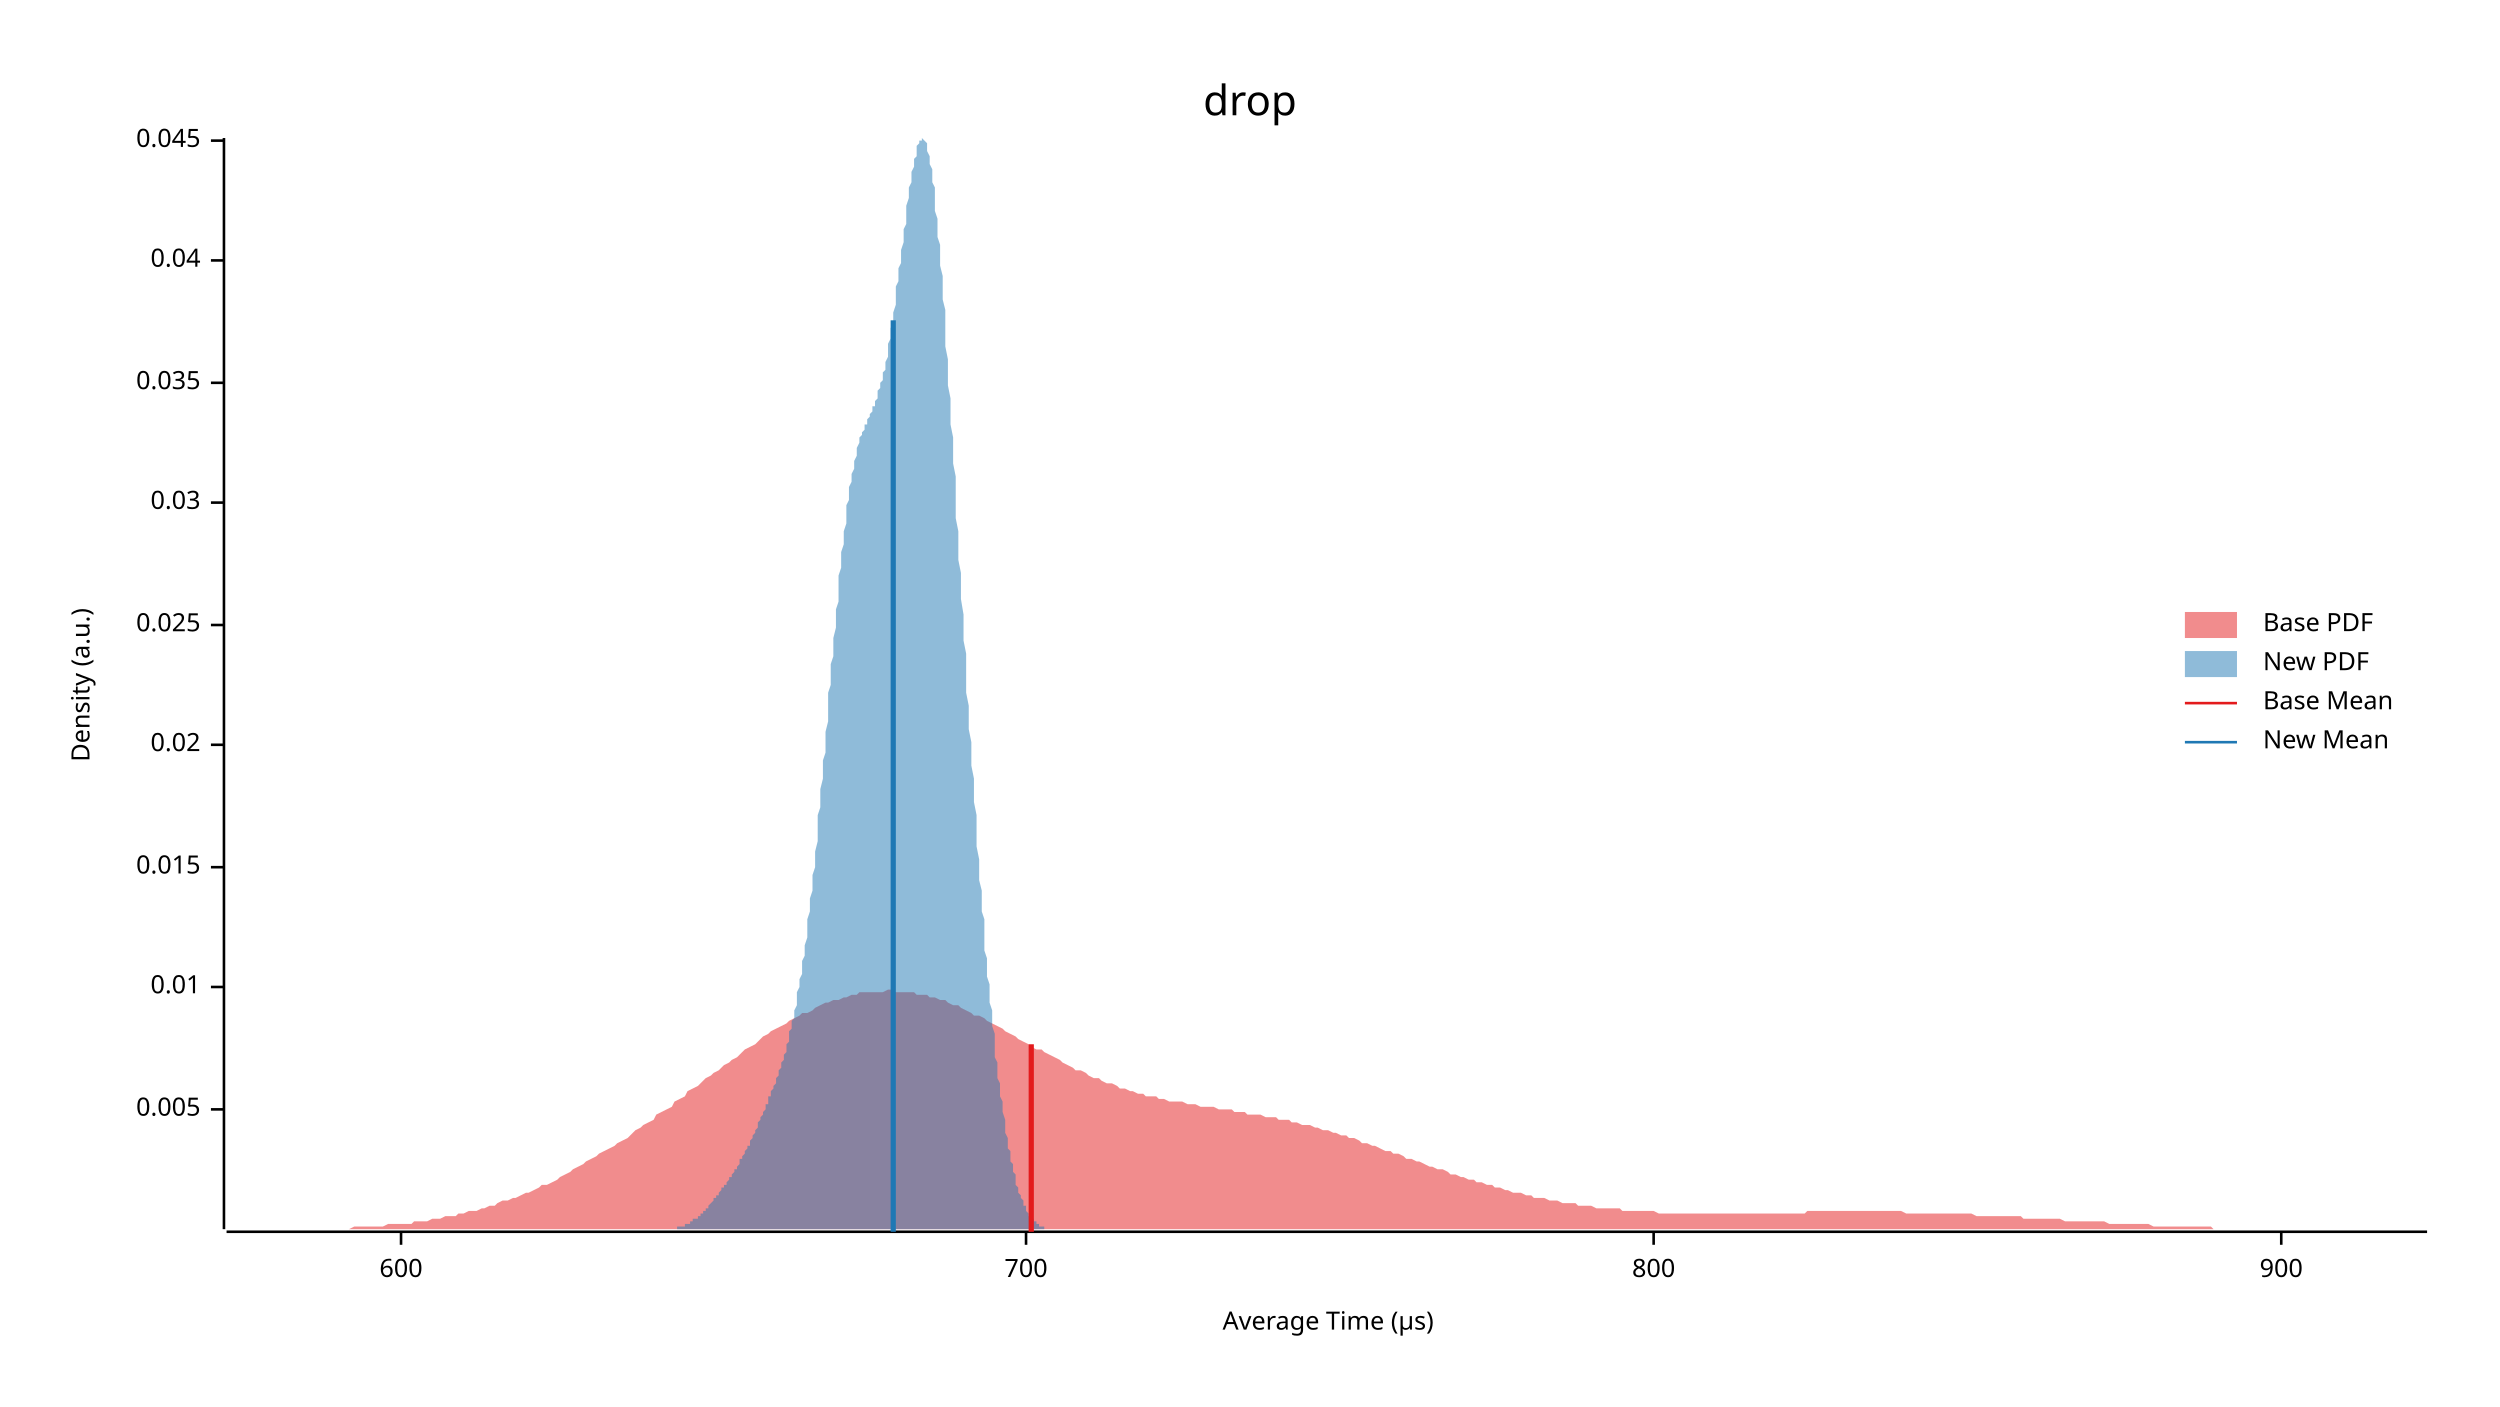
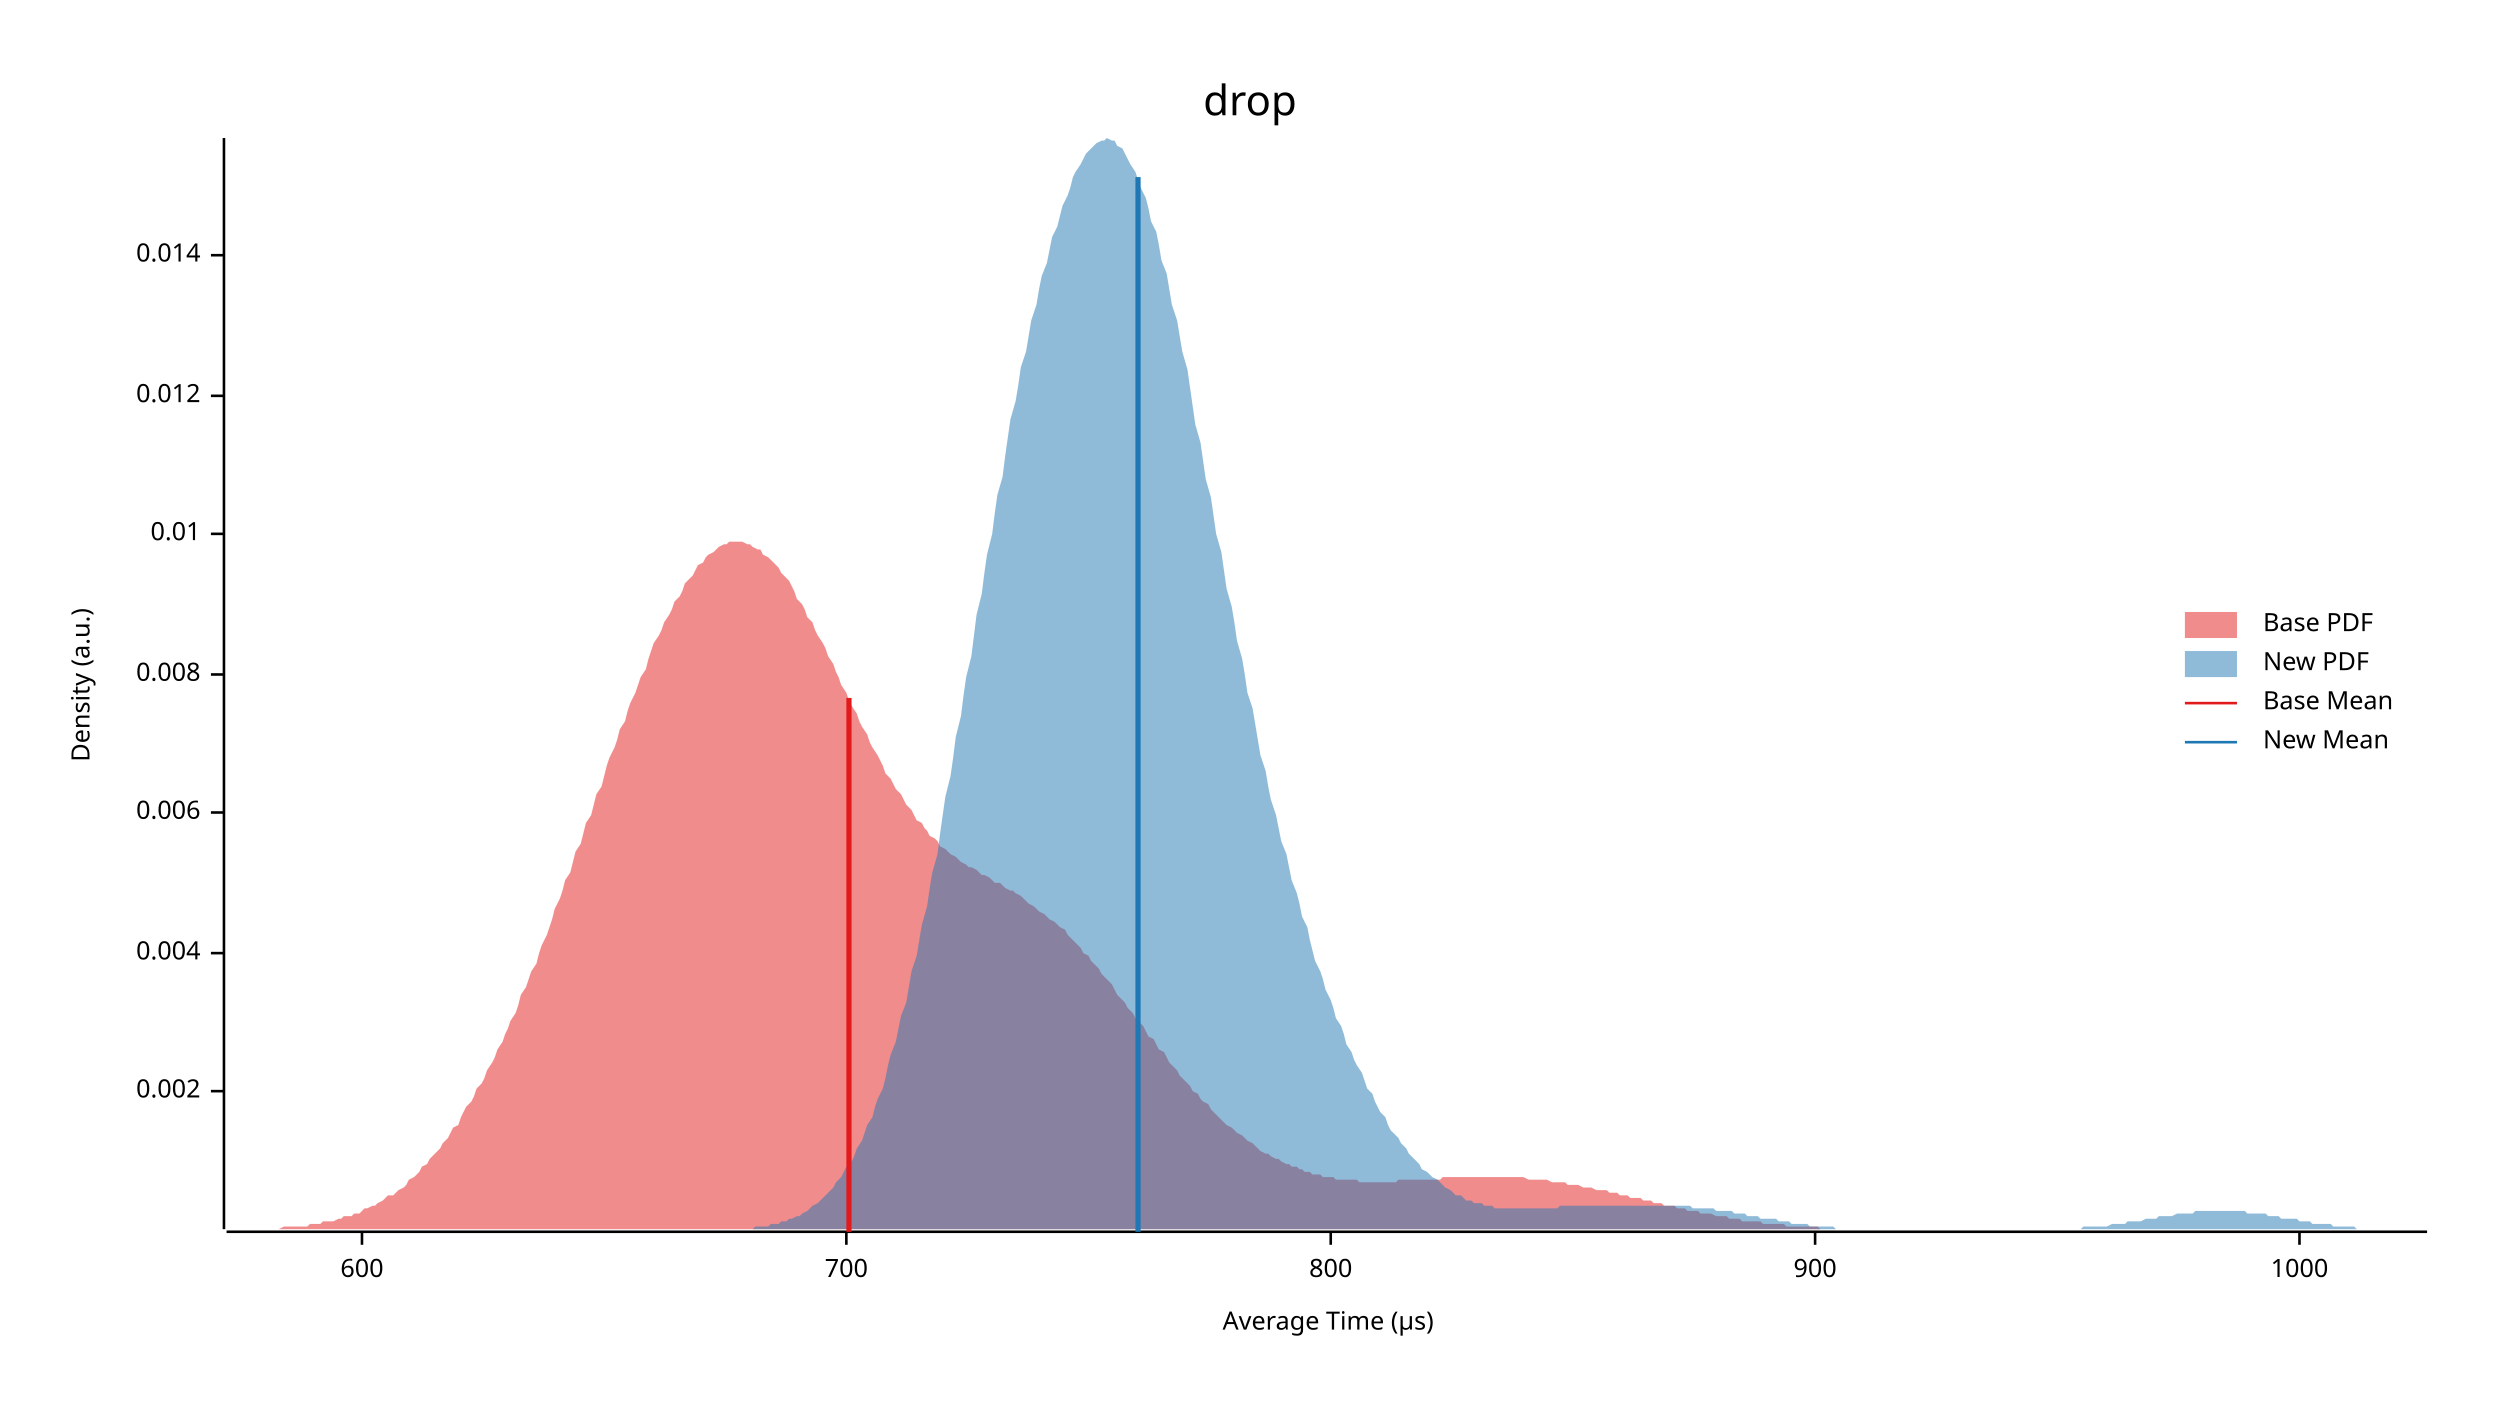
<svg xmlns="http://www.w3.org/2000/svg" width="960" height="540" viewBox="0 0 960 540">
  <text x="480" y="32" dy="0.76em" text-anchor="middle" font-family="sans-serif" font-size="16.129" opacity="1" fill="#000000">
drop
</text>
  <text x="27" y="263" dy="0.76em" text-anchor="middle" font-family="sans-serif" font-size="9.677" opacity="1" fill="#000000" transform="rotate(270, 27, 263)">
Density (a.u.)
</text>
  <text x="510" y="513" dy="-0.5ex" text-anchor="middle" font-family="sans-serif" font-size="9.677" opacity="1" fill="#000000">
Average Time (µs)
</text>
  <polyline fill="none" opacity="1" stroke="#000000" stroke-width="1" points="86,53 86,472 " />
-   <text x="77" y="426" dy="0.5ex" text-anchor="end" font-family="sans-serif" font-size="9.677" opacity="1" fill="#000000">
- 0.005
+   <text x="77" y="419" dy="0.5ex" text-anchor="end" font-family="sans-serif" font-size="9.677" opacity="1" fill="#000000">
+ 0.002
</text>
-   <polyline fill="none" opacity="1" stroke="#000000" stroke-width="1" points="81,426 86,426 " />
-   <text x="77" y="379" dy="0.5ex" text-anchor="end" font-family="sans-serif" font-size="9.677" opacity="1" fill="#000000">
+   <polyline fill="none" opacity="1" stroke="#000000" stroke-width="1" points="81,419 86,419 " />
+   <text x="77" y="366" dy="0.5ex" text-anchor="end" font-family="sans-serif" font-size="9.677" opacity="1" fill="#000000">
+ 0.004
+ </text>
+   <polyline fill="none" opacity="1" stroke="#000000" stroke-width="1" points="81,366 86,366 " />
+   <text x="77" y="312" dy="0.5ex" text-anchor="end" font-family="sans-serif" font-size="9.677" opacity="1" fill="#000000">
+ 0.006
+ </text>
+   <polyline fill="none" opacity="1" stroke="#000000" stroke-width="1" points="81,312 86,312 " />
+   <text x="77" y="259" dy="0.5ex" text-anchor="end" font-family="sans-serif" font-size="9.677" opacity="1" fill="#000000">
+ 0.008
+ </text>
+   <polyline fill="none" opacity="1" stroke="#000000" stroke-width="1" points="81,259 86,259 " />
+   <text x="77" y="205" dy="0.5ex" text-anchor="end" font-family="sans-serif" font-size="9.677" opacity="1" fill="#000000">
0.01
</text>
-   <polyline fill="none" opacity="1" stroke="#000000" stroke-width="1" points="81,379 86,379 " />
-   <text x="77" y="333" dy="0.5ex" text-anchor="end" font-family="sans-serif" font-size="9.677" opacity="1" fill="#000000">
- 0.015
+   <polyline fill="none" opacity="1" stroke="#000000" stroke-width="1" points="81,205 86,205 " />
+   <text x="77" y="152" dy="0.5ex" text-anchor="end" font-family="sans-serif" font-size="9.677" opacity="1" fill="#000000">
+ 0.012
</text>
-   <polyline fill="none" opacity="1" stroke="#000000" stroke-width="1" points="81,333 86,333 " />
-   <text x="77" y="286" dy="0.5ex" text-anchor="end" font-family="sans-serif" font-size="9.677" opacity="1" fill="#000000">
- 0.02
+   <polyline fill="none" opacity="1" stroke="#000000" stroke-width="1" points="81,152 86,152 " />
+   <text x="77" y="98" dy="0.5ex" text-anchor="end" font-family="sans-serif" font-size="9.677" opacity="1" fill="#000000">
+ 0.014
</text>
-   <polyline fill="none" opacity="1" stroke="#000000" stroke-width="1" points="81,286 86,286 " />
-   <text x="77" y="240" dy="0.5ex" text-anchor="end" font-family="sans-serif" font-size="9.677" opacity="1" fill="#000000">
- 0.025
- </text>
-   <polyline fill="none" opacity="1" stroke="#000000" stroke-width="1" points="81,240 86,240 " />
-   <text x="77" y="193" dy="0.5ex" text-anchor="end" font-family="sans-serif" font-size="9.677" opacity="1" fill="#000000">
- 0.03
- </text>
-   <polyline fill="none" opacity="1" stroke="#000000" stroke-width="1" points="81,193 86,193 " />
-   <text x="77" y="147" dy="0.5ex" text-anchor="end" font-family="sans-serif" font-size="9.677" opacity="1" fill="#000000">
- 0.035
- </text>
-   <polyline fill="none" opacity="1" stroke="#000000" stroke-width="1" points="81,147 86,147 " />
-   <text x="77" y="100" dy="0.5ex" text-anchor="end" font-family="sans-serif" font-size="9.677" opacity="1" fill="#000000">
- 0.04
- </text>
-   <polyline fill="none" opacity="1" stroke="#000000" stroke-width="1" points="81,100 86,100 " />
-   <text x="77" y="54" dy="0.5ex" text-anchor="end" font-family="sans-serif" font-size="9.677" opacity="1" fill="#000000">
- 0.045
- </text>
-   <polyline fill="none" opacity="1" stroke="#000000" stroke-width="1" points="81,54 86,54 " />
+   <polyline fill="none" opacity="1" stroke="#000000" stroke-width="1" points="81,98 86,98 " />
  <polyline fill="none" opacity="1" stroke="#000000" stroke-width="1" points="87,473 932,473 " />
-   <text x="154" y="483" dy="0.76em" text-anchor="middle" font-family="sans-serif" font-size="9.677" opacity="1" fill="#000000">
+   <text x="139" y="483" dy="0.76em" text-anchor="middle" font-family="sans-serif" font-size="9.677" opacity="1" fill="#000000">
600
</text>
-   <polyline fill="none" opacity="1" stroke="#000000" stroke-width="1" points="154,473 154,478 " />
-   <text x="394" y="483" dy="0.76em" text-anchor="middle" font-family="sans-serif" font-size="9.677" opacity="1" fill="#000000">
+   <polyline fill="none" opacity="1" stroke="#000000" stroke-width="1" points="139,473 139,478 " />
+   <text x="325" y="483" dy="0.76em" text-anchor="middle" font-family="sans-serif" font-size="9.677" opacity="1" fill="#000000">
700
</text>
-   <polyline fill="none" opacity="1" stroke="#000000" stroke-width="1" points="394,473 394,478 " />
-   <text x="635" y="483" dy="0.76em" text-anchor="middle" font-family="sans-serif" font-size="9.677" opacity="1" fill="#000000">
+   <polyline fill="none" opacity="1" stroke="#000000" stroke-width="1" points="325,473 325,478 " />
+   <text x="511" y="483" dy="0.76em" text-anchor="middle" font-family="sans-serif" font-size="9.677" opacity="1" fill="#000000">
800
</text>
-   <polyline fill="none" opacity="1" stroke="#000000" stroke-width="1" points="635,473 635,478 " />
-   <text x="876" y="483" dy="0.76em" text-anchor="middle" font-family="sans-serif" font-size="9.677" opacity="1" fill="#000000">
+   <polyline fill="none" opacity="1" stroke="#000000" stroke-width="1" points="511,473 511,478 " />
+   <text x="697" y="483" dy="0.76em" text-anchor="middle" font-family="sans-serif" font-size="9.677" opacity="1" fill="#000000">
900
</text>
-   <polyline fill="none" opacity="1" stroke="#000000" stroke-width="1" points="876,473 876,478 " />
-   <polygon opacity="0.5" fill="#E31A1C" points="87,472 88,472 90,472 92,472 93,472 95,472 97,472 98,472 100,472 102,472 103,472 105,472 107,472 109,472 110,472 112,472 114,472 115,472 117,472 119,472 120,472 122,472 124,472 125,472 127,472 129,472 131,472 132,472 134,472 136,471 137,471 139,471 141,471 142,471 144,471 146,471 147,471 149,470 151,470 153,470 154,470 156,470 158,470 159,469 161,469 163,469 164,469 166,468 168,468 169,468 171,467 173,467 175,467 176,466 178,466 180,465 181,465 183,465 185,464 186,464 188,463 190,463 191,462 193,461 195,461 197,460 198,460 200,459 202,458 203,458 205,457 207,456 208,455 210,455 212,454 214,453 215,452 217,451 219,450 220,449 222,448 224,447 225,446 227,445 229,444 230,443 232,442 234,441 236,440 237,439 239,438 241,437 242,436 244,434 246,433 247,432 249,431 251,430 252,428 254,427 256,426 258,425 259,423 261,422 263,421 264,419 266,418 268,417 269,416 271,414 273,413 274,412 276,411 278,409 280,408 281,407 283,406 285,404 286,403 288,402 290,401 291,400 293,398 295,397 296,396 298,395 300,394 302,393 303,392 305,391 307,390 308,389 310,389 312,388 313,387 315,386 317,385 318,385 320,384 322,384 324,383 325,383 327,382 329,382 330,381 332,381 334,381 335,381 337,381 339,381 341,380 342,380 344,381 346,381 347,381 349,381 351,381 352,382 354,382 356,382 357,383 359,383 361,384 363,384 364,385 366,386 368,386 369,387 371,388 373,389 374,390 376,390 378,391 379,392 381,393 383,394 385,395 386,396 388,397 390,398 391,399 393,400 395,401 396,402 398,403 400,403 401,404 403,405 405,406 407,407 408,408 410,409 412,410 413,411 415,411 417,412 418,413 420,414 422,414 423,415 425,416 427,416 429,417 430,418 432,418 434,419 435,419 437,420 439,420 440,421 442,421 444,421 445,422 447,422 449,423 451,423 452,423 454,423 456,424 457,424 459,424 461,425 462,425 464,425 466,425 468,426 469,426 471,426 473,426 474,427 476,427 478,427 479,428 481,428 483,428 484,428 486,429 488,429 490,429 491,430 493,430 495,430 496,431 498,431 500,432 501,432 503,432 505,433 506,433 508,434 510,434 512,435 513,435 515,436 517,436 518,437 520,437 522,438 523,439 525,439 527,440 528,440 530,441 532,442 534,442 535,443 537,443 539,444 540,445 542,445 544,446 545,446 547,447 549,448 550,448 552,449 554,449 556,450 557,451 559,451 561,452 562,452 564,453 566,453 567,454 569,454 571,455 573,455 574,456 576,456 578,457 579,457 581,458 583,458 584,458 586,459 588,459 589,460 591,460 593,460 595,461 596,461 598,461 600,462 601,462 603,462 605,462 606,463 608,463 610,463 611,463 613,464 615,464 617,464 618,464 620,464 622,464 623,465 625,465 627,465 628,465 630,465 632,465 633,465 635,465 637,466 639,466 640,466 642,466 644,466 645,466 647,466 649,466 650,466 652,466 654,466 655,466 657,466 659,466 661,466 662,466 664,466 666,466 667,466 669,466 671,466 672,466 674,466 676,466 677,466 679,466 681,466 683,466 684,466 686,466 688,466 689,466 691,466 693,466 694,465 696,465 698,465 700,465 701,465 703,465 705,465 706,465 708,465 710,465 711,465 713,465 715,465 716,465 718,465 720,465 722,465 723,465 725,465 727,465 728,465 730,465 732,466 733,466 735,466 737,466 738,466 740,466 742,466 744,466 745,466 747,466 749,466 750,466 752,466 754,466 755,466 757,466 759,467 760,467 762,467 764,467 766,467 767,467 769,467 771,467 772,467 774,467 776,467 777,468 779,468 781,468 782,468 784,468 786,468 788,468 789,468 791,468 793,469 794,469 796,469 798,469 799,469 801,469 803,469 804,469 806,469 808,469 810,470 811,470 813,470 815,470 816,470 818,470 820,470 821,470 823,470 825,470 827,471 828,471 830,471 832,471 833,471 835,471 837,471 838,471 840,471 842,471 843,471 845,471 847,471 849,471 850,472 852,472 854,472 855,472 857,472 859,472 860,472 862,472 864,472 865,472 867,472 869,472 871,472 872,472 874,472 876,472 877,472 879,472 881,472 882,472 884,472 886,472 887,472 889,472 891,472 893,472 894,472 896,472 898,472 899,472 901,472 903,472 904,472 906,472 908,472 909,472 911,472 913,472 915,472 916,472 918,472 920,472 921,472 923,472 925,472 926,472 928,472 930,472 932,472 932,472 87,472 " />
-   <polygon opacity="0.5" fill="#1F78B4" points="253,472 253,472 253,472 254,472 254,472 254,472 254,472 255,472 255,472 255,472 256,472 256,472 256,472 257,472 257,472 257,472 257,472 258,472 258,472 258,472 259,472 259,472 259,472 260,472 260,471 260,471 261,471 261,471 261,471 261,471 262,471 262,471 262,471 263,471 263,470 263,470 264,470 264,470 264,470 265,470 265,469 265,469 265,469 266,469 266,469 266,468 267,468 267,468 267,468 268,468 268,467 268,467 269,467 269,466 269,466 269,466 270,466 270,465 270,465 271,465 271,464 271,464 272,464 272,463 272,463 272,463 273,462 273,462 273,462 274,461 274,461 274,460 275,460 275,460 275,459 276,459 276,459 276,458 276,458 277,457 277,457 277,456 278,456 278,456 278,455 279,455 279,454 279,454 280,453 280,453 280,453 280,452 281,452 281,451 281,451 282,450 282,450 282,449 283,449 283,448 283,448 284,447 284,447 284,446 284,445 285,445 285,444 285,444 286,443 286,443 286,442 287,441 287,441 287,440 288,440 288,439 288,438 288,438 289,437 289,436 289,436 290,435 290,434 290,434 291,433 291,432 291,432 291,431 292,430 292,430 292,429 293,428 293,427 293,427 294,426 294,425 294,424 295,424 295,423 295,422 295,421 296,421 296,420 296,419 297,418 297,417 297,417 298,416 298,415 298,414 299,413 299,412 299,412 299,411 300,410 300,409 300,408 301,407 301,406 301,405 302,404 302,402 302,401 303,400 303,399 303,398 303,396 304,395 304,394 304,392 305,391 305,389 305,388 306,386 306,385 306,383 306,381 307,379 307,377 307,376 308,374 308,372 308,369 309,367 309,365 309,363 310,360 310,358 310,355 310,353 311,350 311,347 311,345 312,342 312,339 312,336 313,333 313,330 313,327 314,323 314,320 314,317 314,313 315,310 315,306 315,303 316,299 316,296 316,292 317,289 317,285 317,281 318,277 318,274 318,270 318,266 319,263 319,259 319,255 320,252 320,248 320,245 321,241 321,238 321,234 322,231 322,228 322,224 322,221 323,218 323,215 323,212 324,209 324,206 324,204 325,201 325,199 325,196 325,194 326,192 326,189 326,187 327,185 327,183 327,182 328,180 328,178 328,177 329,175 329,174 329,173 329,172 330,170 330,169 330,168 331,167 331,167 331,166 332,165 332,164 332,163 333,163 333,162 333,161 333,161 334,160 334,159 334,159 335,158 335,157 335,156 336,156 336,155 336,154 337,153 337,152 337,151 337,150 338,149 338,148 338,147 339,146 339,145 339,143 340,142 340,140 340,139 341,137 341,136 341,134 341,132 342,130 342,128 342,126 343,124 343,122 343,120 344,117 344,115 344,113 344,110 345,108 345,106 345,103 346,101 346,98 346,96 347,93 347,91 347,88 348,86 348,83 348,81 348,79 349,76 349,74 349,72 350,70 350,68 350,66 351,64 351,63 351,61 352,60 352,58 352,57 352,56 353,55 353,55 353,54 354,54 354,54 354,53 355,54 355,54 355,54 356,55 356,56 356,57 356,58 357,60 357,61 357,63 358,65 358,67 358,70 359,72 359,75 359,78 359,81 360,84 360,87 360,91 361,94 361,98 361,102 362,106 362,110 362,115 363,119 363,124 363,128 363,133 364,138 364,143 364,148 365,153 365,158 365,163 366,168 366,173 366,178 367,183 367,189 367,194 367,199 368,204 368,210 368,215 369,220 369,225 369,230 370,236 370,241 370,246 371,251 371,256 371,261 371,266 372,271 372,276 372,280 373,285 373,290 373,294 374,299 374,304 374,308 375,313 375,317 375,321 375,325 376,330 376,334 376,338 377,342 377,346 377,350 378,353 378,357 378,361 378,365 379,368 379,372 379,375 380,378 380,382 380,385 381,388 381,391 381,394 382,397 382,400 382,403 382,406 383,408 383,411 383,414 384,416 384,418 384,421 385,423 385,425 385,427 386,430 386,432 386,434 386,435 387,437 387,439 387,441 388,442 388,444 388,446 389,447 389,448 389,450 390,451 390,452 390,453 390,455 391,456 391,457 391,458 392,459 392,460 392,460 393,461 393,462 393,463 394,463 394,464 394,465 394,465 395,466 395,466 395,467 396,467 396,467 396,468 397,468 397,469 397,469 397,469 398,469 398,470 398,470 399,470 399,470 399,471 400,471 400,471 400,471 401,471 401,471 401,471 401,472 402,472 402,472 402,472 403,472 403,472 403,472 404,472 404,472 404,472 405,472 405,472 405,472 405,472 405,472 253,472 " />
-   <polyline fill="none" opacity="1" stroke="#E31A1C" stroke-width="2" points="396,473 396,401 " />
-   <polyline fill="none" opacity="1" stroke="#1F78B4" stroke-width="2" points="343,473 343,123 " />
+   <polyline fill="none" opacity="1" stroke="#000000" stroke-width="1" points="697,473 697,478 " />
+   <text x="883" y="483" dy="0.76em" text-anchor="middle" font-family="sans-serif" font-size="9.677" opacity="1" fill="#000000">
+ 1000
+ </text>
+   <polyline fill="none" opacity="1" stroke="#000000" stroke-width="1" points="883,473 883,478 " />
+   <polygon opacity="0.5" fill="#E31A1C" points="87,472 88,472 89,472 90,472 92,472 93,472 94,472 96,472 97,472 98,472 100,472 101,472 102,472 104,472 105,472 106,472 107,472 109,471 110,471 111,471 113,471 114,471 115,471 117,471 118,471 119,470 121,470 122,470 123,470 124,469 126,469 127,469 128,469 130,468 131,468 132,467 134,467 135,467 136,466 138,466 139,465 140,464 141,464 143,463 144,463 145,462 147,461 148,460 149,459 151,459 152,458 153,457 155,456 156,455 157,453 159,452 160,451 161,450 162,448 164,447 165,445 166,444 168,442 169,441 170,439 172,437 173,435 174,433 176,432 177,429 178,427 179,425 181,423 182,421 183,418 185,416 186,414 187,411 189,408 190,406 191,403 193,400 194,397 195,395 196,392 198,389 199,386 200,382 202,379 203,376 204,373 206,370 207,366 208,363 210,359 211,356 212,353 213,349 215,345 216,342 217,338 219,335 220,331 221,327 223,324 224,320 225,316 227,313 228,309 229,305 231,302 232,298 233,294 234,291 236,287 237,284 238,280 240,277 241,273 242,270 244,266 245,263 246,260 248,257 249,253 250,250 251,247 253,244 254,242 255,239 257,236 258,234 259,231 261,229 262,227 263,224 265,222 266,221 267,219 268,217 270,216 271,214 272,213 274,212 275,211 276,210 278,209 279,209 280,208 282,208 283,208 284,208 285,208 287,209 288,209 289,210 291,211 292,211 293,213 295,214 296,215 297,216 299,218 300,220 301,221 303,223 304,225 305,227 306,230 308,232 309,234 310,237 312,239 313,242 314,244 316,247 317,249 318,252 320,255 321,258 322,260 323,263 325,266 326,269 327,271 329,274 330,277 331,279 333,282 334,285 335,287 337,290 338,292 339,294 340,297 342,299 343,301 344,303 346,305 347,307 348,309 350,311 351,313 352,315 354,316 355,318 356,319 357,321 359,322 360,323 361,325 363,326 364,327 365,328 367,329 368,330 369,331 371,332 372,333 373,333 375,334 376,335 377,336 378,336 380,337 381,338 382,339 384,339 385,340 386,341 388,342 389,342 390,343 392,344 393,345 394,346 395,347 397,348 398,349 399,350 401,351 402,352 403,353 405,354 406,355 407,356 409,357 410,359 411,360 412,361 414,363 415,364 416,366 418,367 419,369 420,370 422,372 423,374 424,375 426,377 427,378 428,380 429,382 431,384 432,385 433,387 435,389 436,391 437,392 439,394 440,396 441,398 443,399 444,401 445,403 447,404 448,406 449,408 450,409 452,411 453,413 454,414 456,416 457,417 458,419 460,420 461,422 462,423 464,424 465,426 466,427 467,428 469,430 470,431 471,432 473,433 474,434 475,435 477,436 478,437 479,438 481,439 482,440 483,441 484,442 486,443 487,443 488,444 490,445 491,445 492,446 494,447 495,447 496,448 498,448 499,449 500,449 501,450 503,450 504,451 505,451 507,451 508,452 509,452 511,452 512,452 513,453 515,453 516,453 517,453 519,453 520,453 521,453 522,454 524,454 525,454 526,454 528,454 529,454 530,454 532,454 533,454 534,454 536,454 537,453 538,453 539,453 541,453 542,453 543,453 545,453 546,453 547,453 549,453 550,453 551,453 553,453 554,452 555,452 556,452 558,452 559,452 560,452 562,452 563,452 564,452 566,452 567,452 568,452 570,452 571,452 572,452 573,452 575,452 576,452 577,452 579,452 580,452 581,452 583,452 584,452 585,452 587,453 588,453 589,453 591,453 592,453 593,453 594,453 596,454 597,454 598,454 600,454 601,454 602,455 604,455 605,455 606,455 608,456 609,456 610,456 611,456 613,457 614,457 615,457 617,457 618,458 619,458 621,458 622,459 623,459 625,459 626,460 627,460 628,460 630,460 631,461 632,461 634,461 635,462 636,462 638,462 639,463 640,463 642,463 643,463 644,464 645,464 647,464 648,465 649,465 651,465 652,465 653,466 655,466 656,466 657,466 659,467 660,467 661,467 663,467 664,468 665,468 666,468 668,468 669,469 670,469 672,469 673,469 674,469 676,469 677,470 678,470 680,470 681,470 682,470 683,470 685,470 686,471 687,471 689,471 690,471 691,471 693,471 694,471 695,471 697,471 698,471 699,472 700,472 702,472 703,472 704,472 706,472 707,472 708,472 710,472 711,472 712,472 714,472 715,472 716,472 717,472 719,472 720,472 721,472 723,472 724,472 725,472 727,472 728,472 729,472 731,472 732,472 733,472 735,472 736,472 737,472 738,472 740,472 740,472 87,472 " />
+   <polygon opacity="0.5" fill="#1F78B4" points="275,472 277,472 278,472 279,472 281,472 282,472 283,472 285,472 286,472 287,472 289,472 290,471 291,471 292,471 294,471 295,471 296,470 298,470 299,470 300,469 302,469 303,468 304,468 306,467 307,467 308,466 310,465 311,464 312,463 314,462 315,461 316,460 317,459 319,457 320,456 321,454 323,452 324,450 325,448 327,446 328,444 329,441 331,438 332,435 333,432 335,429 336,425 337,422 339,418 340,414 341,409 342,405 344,400 345,395 346,390 348,385 349,379 350,373 352,367 353,361 354,355 356,348 357,341 358,335 360,328 361,320 362,313 363,306 365,298 366,291 367,283 369,275 370,267 371,260 373,252 374,244 375,236 377,228 378,220 379,213 381,205 382,197 383,190 385,183 386,175 387,168 388,161 390,154 391,148 392,141 394,135 395,129 396,123 398,117 399,111 400,106 402,101 403,96 404,91 406,87 407,83 408,79 410,75 411,72 412,68 413,66 415,63 416,61 417,59 419,57 420,56 421,55 423,54 424,54 425,53 427,54 428,54 429,56 431,57 432,59 433,61 434,63 436,66 437,69 438,72 440,76 441,80 442,85 444,89 445,94 446,100 448,105 449,111 450,117 452,123 453,129 454,135 456,142 457,149 458,156 459,163 461,170 462,177 463,184 465,191 466,198 467,205 469,212 470,219 471,226 473,233 474,239 475,246 477,253 478,259 479,266 481,272 482,278 483,284 484,290 486,296 487,302 488,307 490,313 491,318 492,323 494,328 495,333 496,338 498,343 499,347 500,352 502,356 503,361 504,365 505,369 507,373 508,376 509,380 511,384 512,387 513,391 515,394 516,397 517,401 519,404 520,407 521,409 523,412 524,415 525,418 527,420 528,423 529,425 530,427 532,429 533,432 534,434 536,436 537,437 538,439 540,441 541,443 542,444 544,446 545,447 546,449 548,450 549,451 550,452 552,453 553,454 554,455 555,456 557,457 558,458 559,459 561,459 562,460 563,461 565,461 566,462 567,462 569,462 570,463 571,463 573,463 574,464 575,464 576,464 578,464 579,464 580,464 582,464 583,464 584,464 586,464 587,464 588,464 590,464 591,464 592,464 594,464 595,464 596,464 598,464 599,463 600,463 601,463 603,463 604,463 605,463 607,463 608,463 609,463 611,463 612,463 613,463 615,463 616,463 617,463 619,463 620,463 621,463 623,463 624,463 625,463 626,463 628,463 629,463 630,463 632,463 633,463 634,463 636,463 637,463 638,463 640,463 641,463 642,463 644,463 645,463 646,463 647,463 649,463 650,464 651,464 653,464 654,464 655,464 657,464 658,464 659,465 661,465 662,465 663,465 665,465 666,466 667,466 669,466 670,466 671,467 672,467 674,467 675,467 676,468 678,468 679,468 680,468 682,468 683,469 684,469 686,469 687,469 688,470 690,470 691,470 692,470 694,470 695,471 696,471 697,471 699,471 700,471 701,471 703,471 704,471 705,472 707,472 708,472 709,472 711,472 712,472 713,472 715,472 716,472 717,472 718,472 720,472 721,472 722,472 724,472 725,472 726,472 728,472 729,472 730,472 732,472 733,472 734,472 736,472 737,472 738,472 740,472 741,472 742,472 743,472 745,472 746,472 747,472 749,472 750,472 751,472 753,472 754,472 755,472 757,472 758,472 759,472 761,472 762,472 763,472 765,472 766,472 767,472 768,472 770,472 771,472 772,472 774,472 775,472 776,472 778,472 779,472 780,472 782,472 783,472 784,472 786,472 787,472 788,472 789,472 791,472 792,472 793,472 795,472 796,472 797,472 799,472 800,471 801,471 803,471 804,471 805,471 807,471 808,471 809,471 811,470 812,470 813,470 814,470 816,470 817,469 818,469 820,469 821,469 822,469 824,468 825,468 826,468 828,468 829,467 830,467 832,467 833,467 834,467 836,466 837,466 838,466 839,466 841,466 842,466 843,465 845,465 846,465 847,465 849,465 850,465 851,465 853,465 854,465 855,465 857,465 858,465 859,465 860,465 862,465 863,466 864,466 866,466 867,466 868,466 870,466 871,467 872,467 874,467 875,467 876,468 878,468 879,468 880,468 882,468 883,469 884,469 885,469 887,469 888,470 889,470 891,470 892,470 893,470 895,470 896,471 897,471 899,471 900,471 901,471 903,471 904,471 905,472 907,472 908,472 909,472 910,472 912,472 913,472 914,472 916,472 917,472 918,472 920,472 921,472 922,472 924,472 925,472 926,472 928,472 929,472 930,472 932,472 932,472 275,472 " />
+   <polyline fill="none" opacity="1" stroke="#E31A1C" stroke-width="2" points="326,473 326,268 " />
+   <polyline fill="none" opacity="1" stroke="#1F78B4" stroke-width="2" points="437,473 437,68 " />
  <text x="869" y="235" dy="0.76em" text-anchor="start" font-family="sans-serif" font-size="9.677" opacity="1" fill="#000000">
Base PDF
</text>
  <text x="869" y="250" dy="0.76em" text-anchor="start" font-family="sans-serif" font-size="9.677" opacity="1" fill="#000000">
New PDF
</text>
  <text x="869" y="265" dy="0.76em" text-anchor="start" font-family="sans-serif" font-size="9.677" opacity="1" fill="#000000">
Base Mean
</text>
  <text x="869" y="280" dy="0.76em" text-anchor="start" font-family="sans-serif" font-size="9.677" opacity="1" fill="#000000">
New Mean
</text>
  <rect x="839" y="235" width="20" height="10" opacity="0.5" fill="#E31A1C" stroke="none" />
  <rect x="839" y="250" width="20" height="10" opacity="0.5" fill="#1F78B4" stroke="none" />
  <polyline fill="none" opacity="1" stroke="#E31A1C" stroke-width="1" points="839,270 859,270 " />
  <polyline fill="none" opacity="1" stroke="#1F78B4" stroke-width="1" points="839,285 859,285 " />
</svg>
